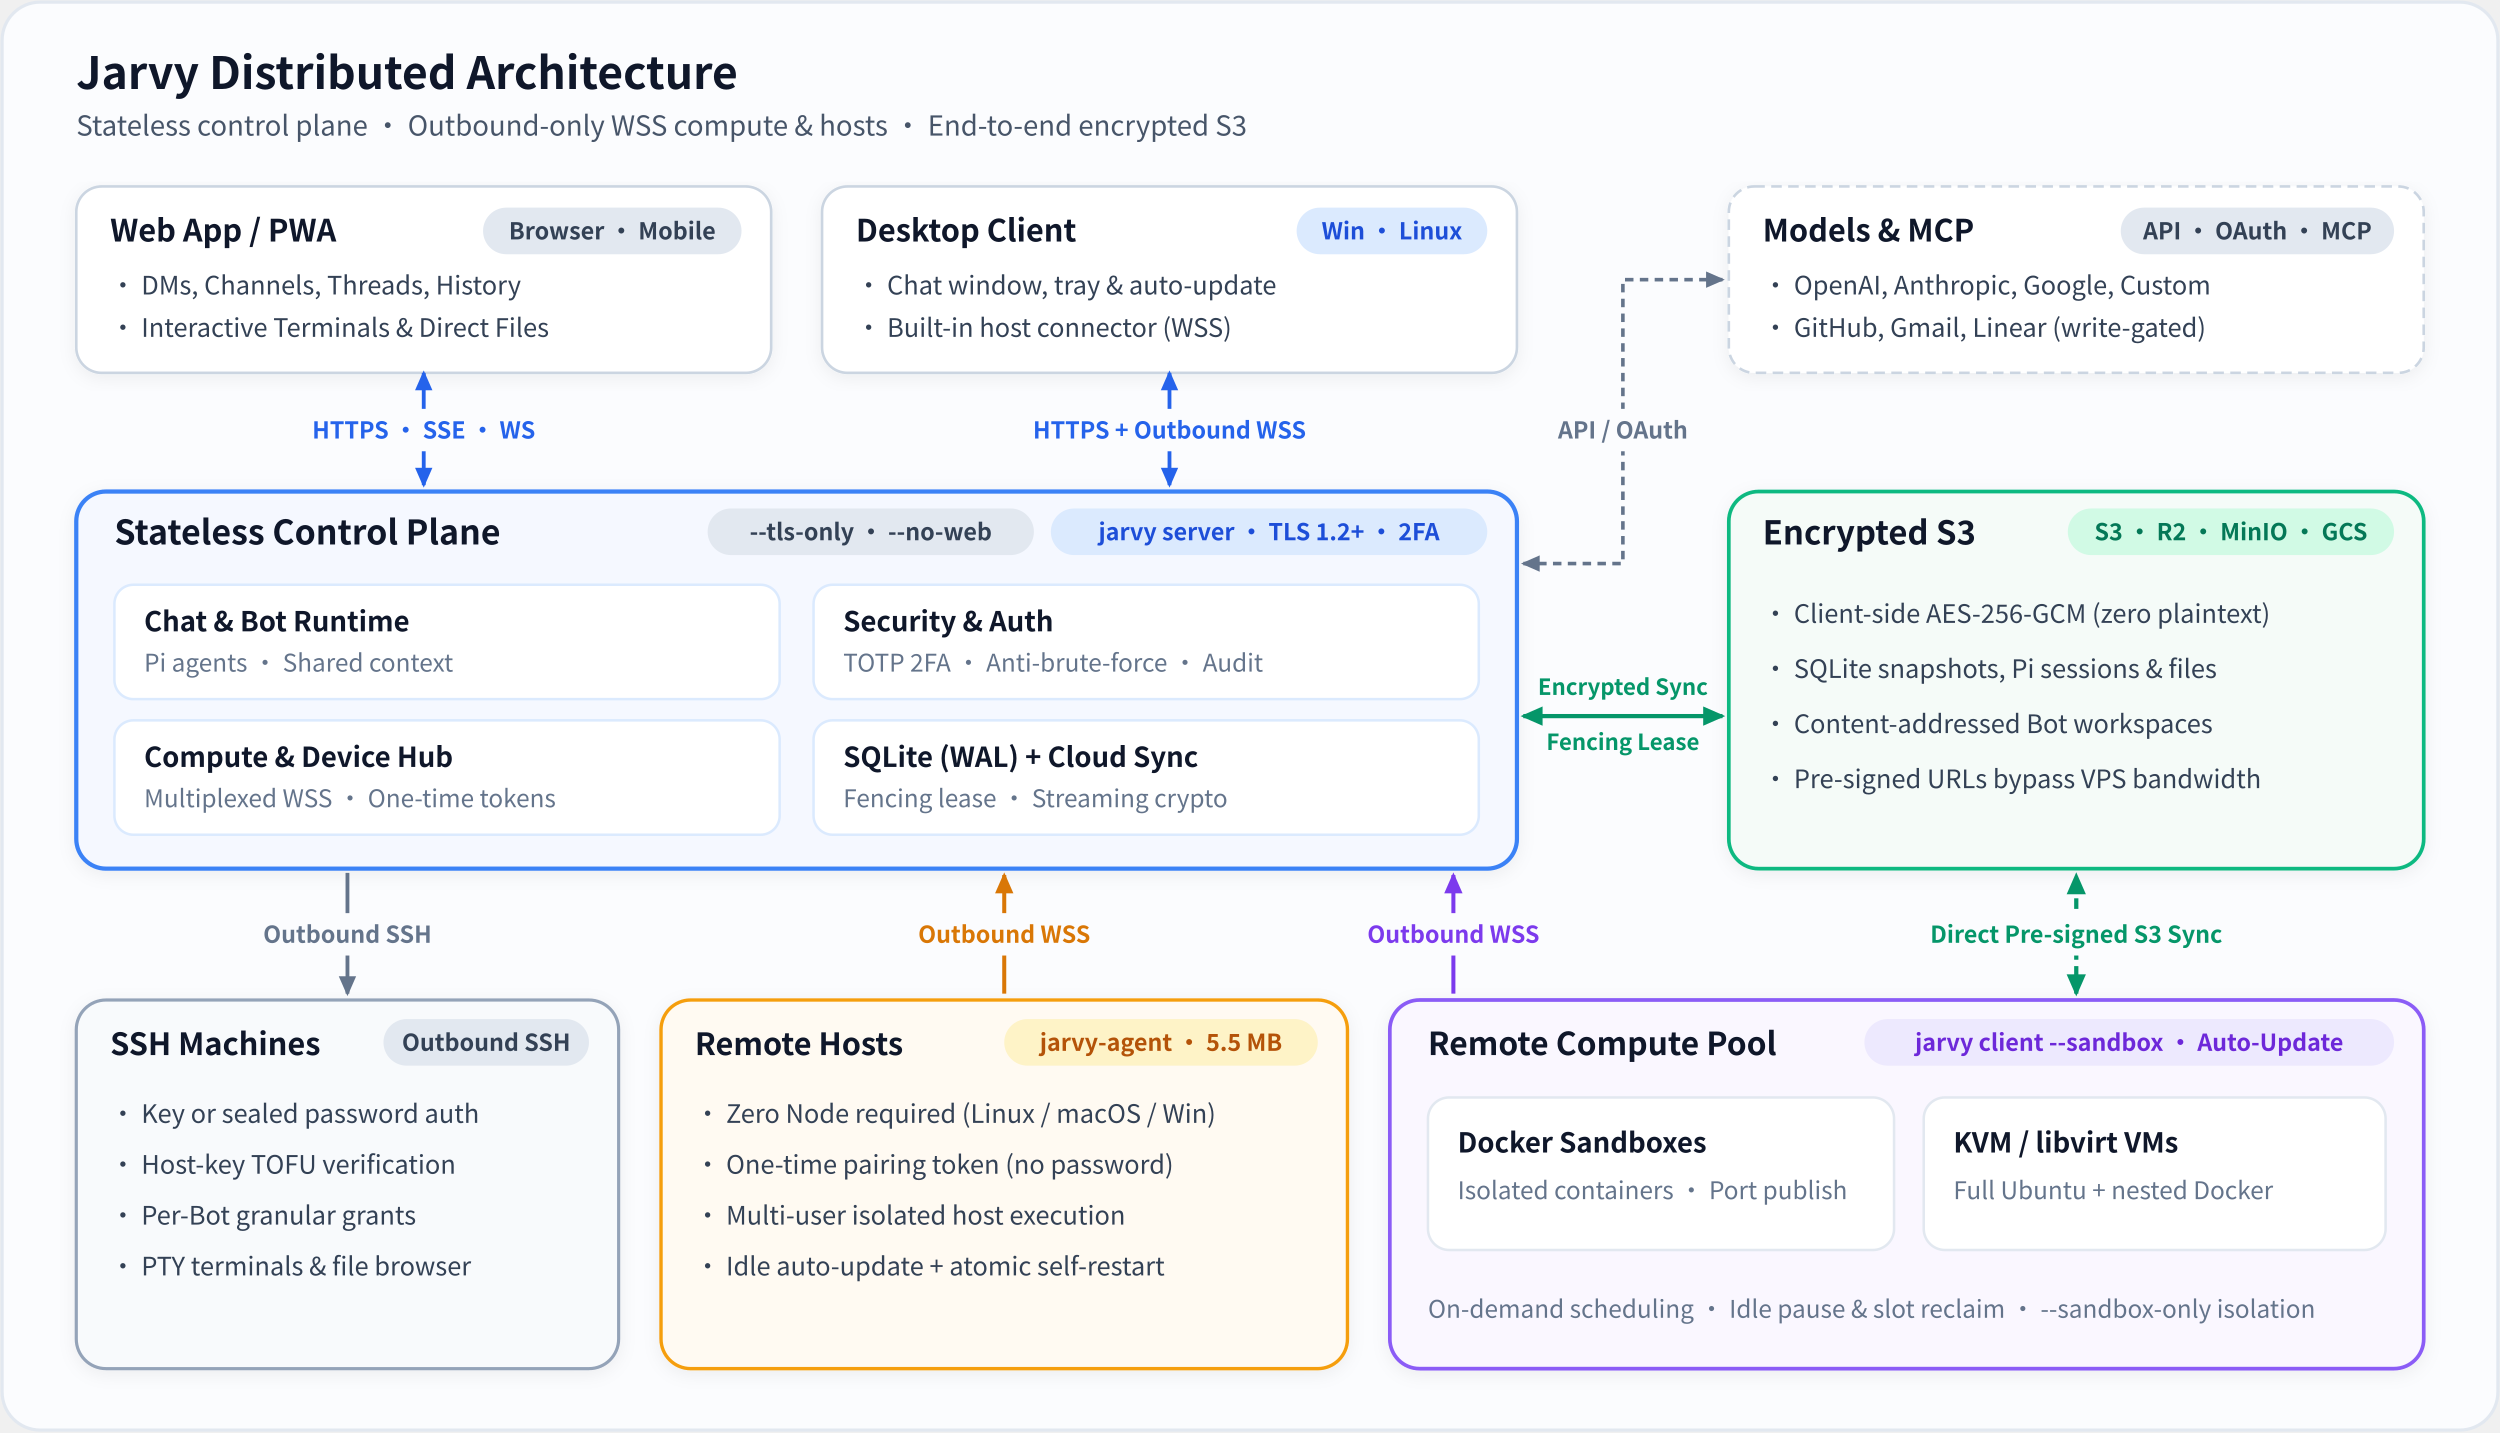
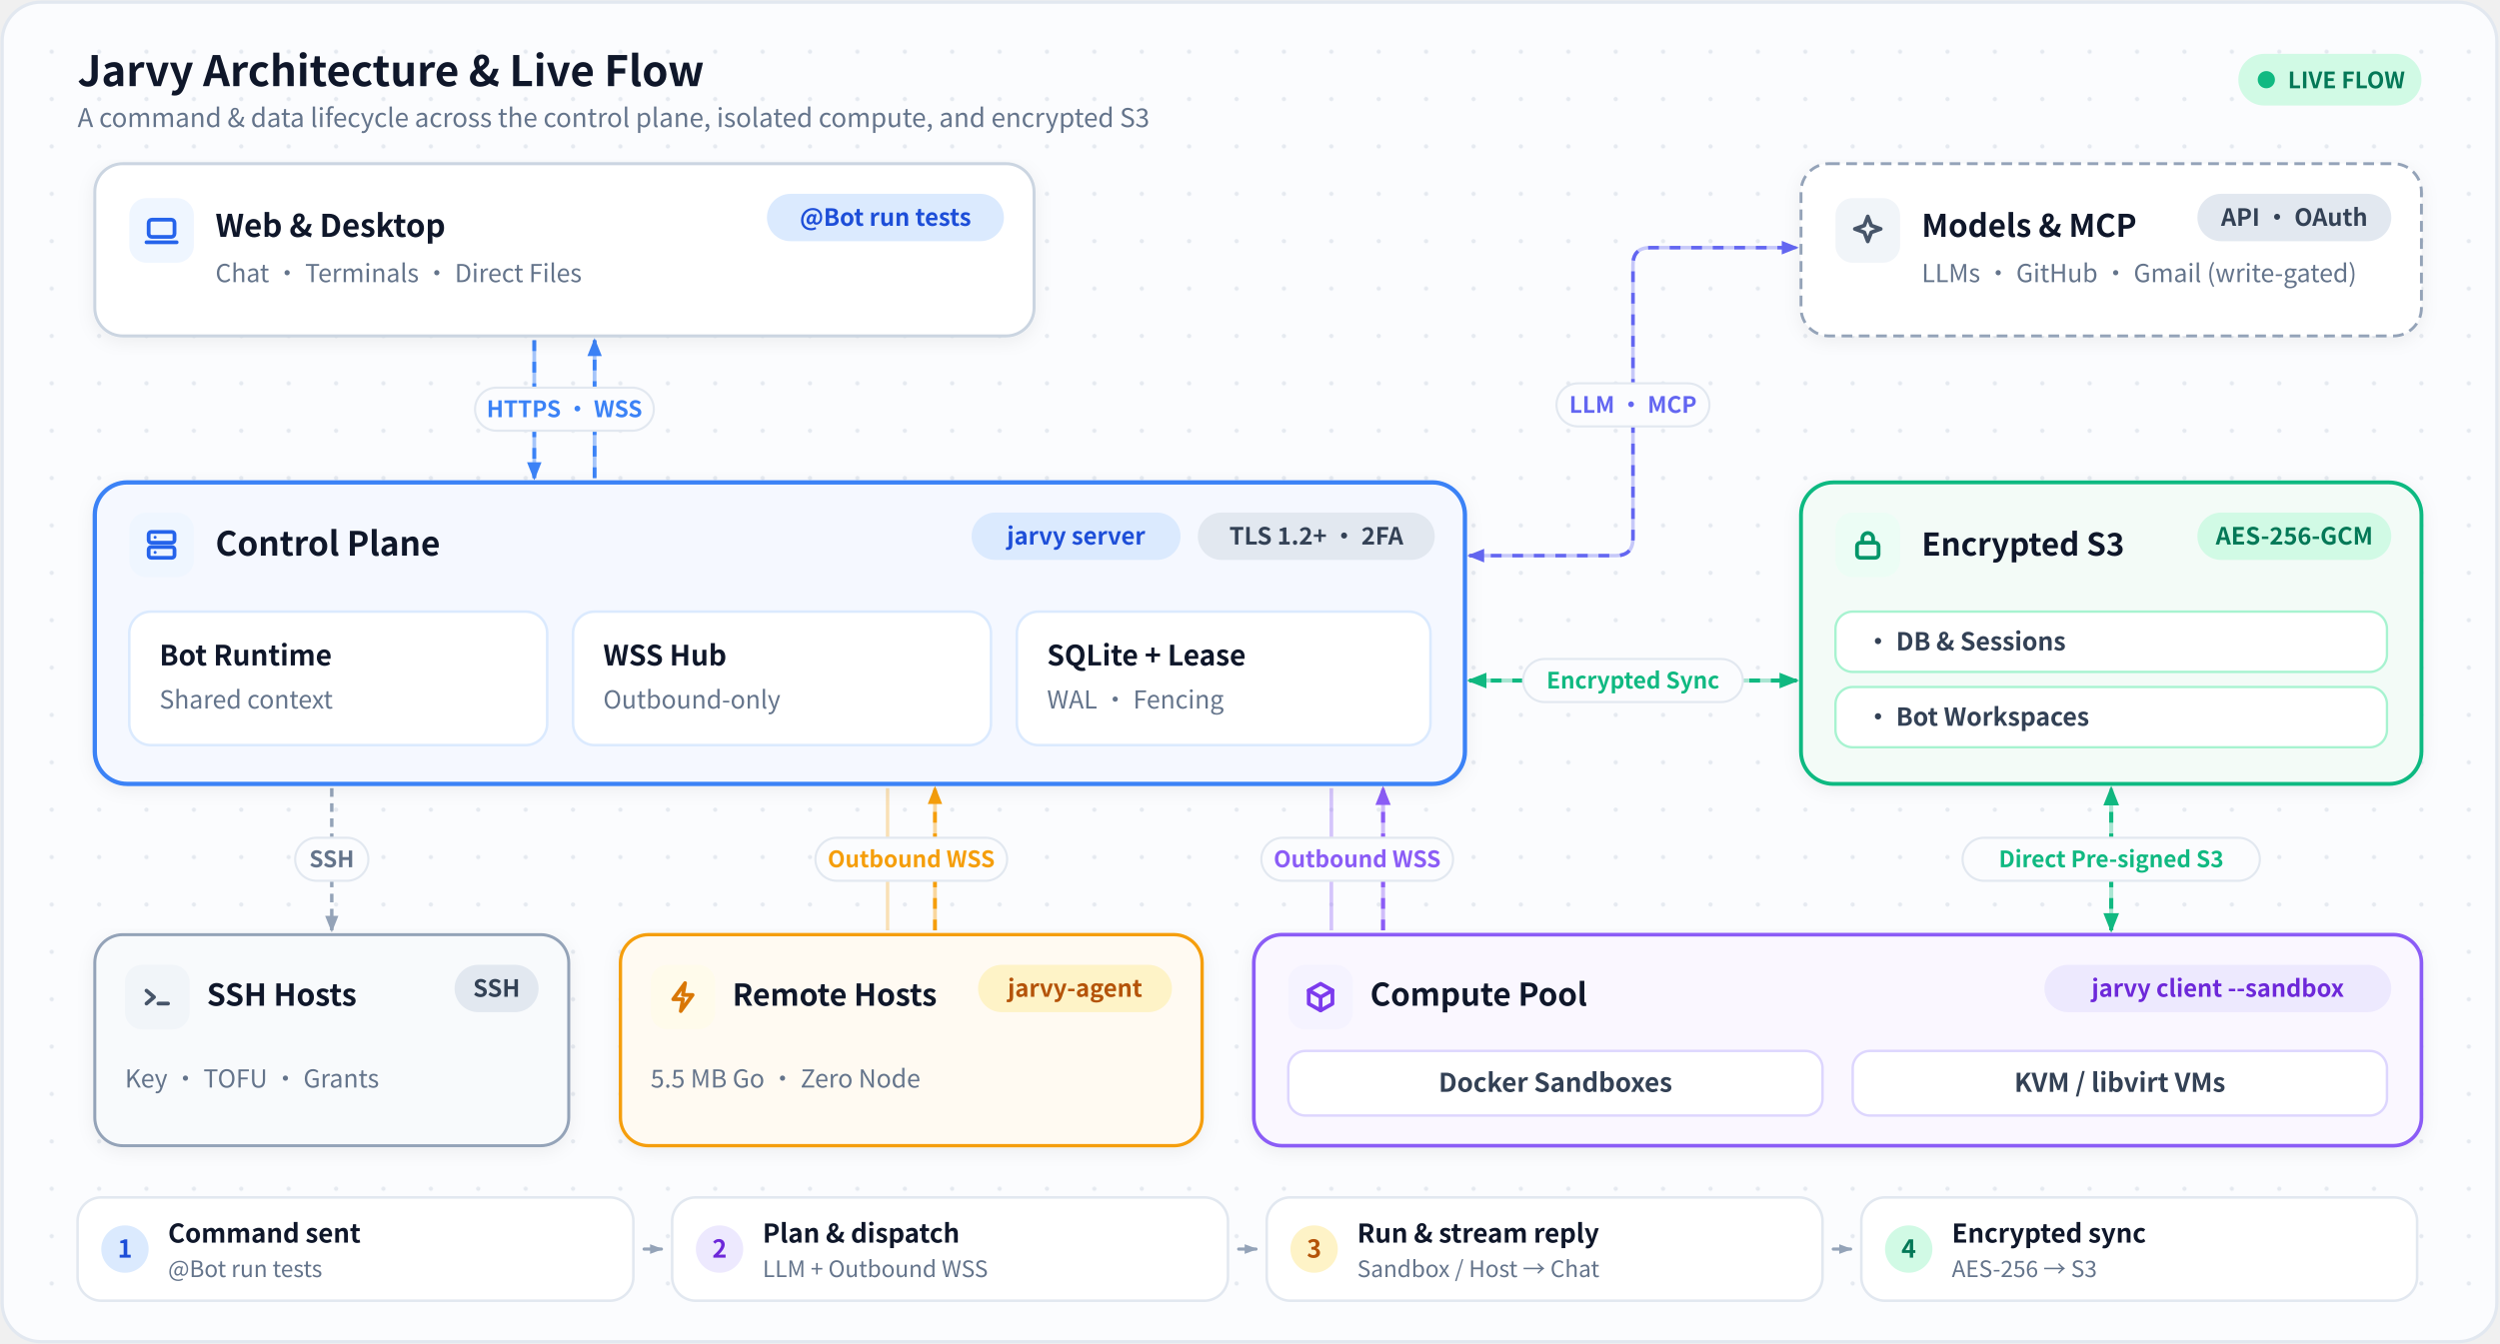
- <svg xmlns="http://www.w3.org/2000/svg" width="1180" height="676" viewBox="0 0 1180 676" role="img" aria-label="Jarvy Distributed Architecture">
+ <svg xmlns="http://www.w3.org/2000/svg" width="1160" height="624" viewBox="0 0 1160 624" role="img" aria-label="Jarvy Architecture &amp; Live Flow">
  <defs>
-     <filter id="shadow" x="-5%" y="-5%" width="110%" height="115%">
+     <pattern id="dot-grid" width="22" height="22" patternUnits="userSpaceOnUse">
+       <circle cx="2" cy="2" r="1" fill="#cbd5e1" opacity="0.45" />
+     </pattern>
+     <filter id="shadow" x="-5%" y="-5%" width="110%" height="116%">
      <feDropShadow dx="0" dy="2" stdDeviation="4" flood-color="#000000" flood-opacity="0.06" />
    </filter>
-     <marker id="arr-slate" viewBox="0 0 10 10" refX="8" refY="5" markerWidth="6.5" markerHeight="6.5" orient="auto-start-reverse">
-       <path d="M 1 1.5 L 9 5 L 1 8.5 z" fill="#64748b" />
-     </marker>
-     <marker id="arr-blue" viewBox="0 0 10 10" refX="8" refY="5" markerWidth="6.5" markerHeight="6.5" orient="auto-start-reverse">
-       <path d="M 1 1.5 L 9 5 L 1 8.5 z" fill="#2563eb" />
-     </marker>
-     <marker id="arr-green" viewBox="0 0 10 10" refX="8" refY="5" markerWidth="6.5" markerHeight="6.5" orient="auto-start-reverse">
-       <path d="M 1 1.5 L 9 5 L 1 8.5 z" fill="#059669" />
-     </marker>
-     <marker id="arr-purple" viewBox="0 0 10 10" refX="8" refY="5" markerWidth="6.5" markerHeight="6.5" orient="auto-start-reverse">
-       <path d="M 1 1.5 L 9 5 L 1 8.5 z" fill="#7c3aed" />
-     </marker>
-     <marker id="arr-amber" viewBox="0 0 10 10" refX="8" refY="5" markerWidth="6.5" markerHeight="6.5" orient="auto-start-reverse">
-       <path d="M 1 1.5 L 9 5 L 1 8.5 z" fill="#d97706" />
+     <filter id="glow" x="-60%" y="-60%" width="220%" height="220%">
+       <feGaussianBlur stdDeviation="2.5" />
+     </filter>
+     <marker id="arr-slate" viewBox="0 0 10 10" refX="8" refY="5" markerWidth="6" markerHeight="6" orient="auto-start-reverse">
+       <path d="M 1 1.8 L 9 5 L 1 8.2 z" fill="#94a3b8" />
+     </marker>
+     <marker id="arr-slate-sm" viewBox="0 0 10 10" refX="8" refY="5" markerWidth="5" markerHeight="5" orient="auto">
+       <path d="M 1 2 L 9 5 L 1 8 z" fill="#94a3b8" />
+     </marker>
+     <marker id="arr-blue" viewBox="0 0 10 10" refX="8" refY="5" markerWidth="6" markerHeight="6" orient="auto-start-reverse">
+       <path d="M 1 1.8 L 9 5 L 1 8.2 z" fill="#3b82f6" />
+     </marker>
+     <marker id="arr-indigo" viewBox="0 0 10 10" refX="8" refY="5" markerWidth="6" markerHeight="6" orient="auto-start-reverse">
+       <path d="M 1 1.8 L 9 5 L 1 8.2 z" fill="#6366f1" />
+     </marker>
+     <marker id="arr-green" viewBox="0 0 10 10" refX="8" refY="5" markerWidth="6" markerHeight="6" orient="auto-start-reverse">
+       <path d="M 1 1.8 L 9 5 L 1 8.2 z" fill="#10b981" />
+     </marker>
+     <marker id="arr-purple" viewBox="0 0 10 10" refX="8" refY="5" markerWidth="6" markerHeight="6" orient="auto-start-reverse">
+       <path d="M 1 1.8 L 9 5 L 1 8.2 z" fill="#8b5cf6" />
+     </marker>
+     <marker id="arr-amber" viewBox="0 0 10 10" refX="8" refY="5" markerWidth="6" markerHeight="6" orient="auto-start-reverse">
+       <path d="M 1 1.8 L 9 5 L 1 8.2 z" fill="#f59e0b" />
    </marker>
  </defs>
  <style>
    text { font-family: -apple-system, BlinkMacSystemFont, "Segoe UI", "PingFang SC", "Microsoft YaHei", "Noto Sans CJK SC", sans-serif; }
-     .mono { font-family: ui-monospace, SFMono-Regular, Menlo, Consolas, monospace; }
+     .flow-fwd { stroke-dasharray: 5 5; animation: dash-fwd 1.4s linear infinite; }
+     @keyframes dash-fwd { from { stroke-dashoffset: 20; } to { stroke-dashoffset: 0; } }
+     @media (prefers-reduced-motion: reduce) {
+       .flow-fwd { animation: none; }
+     }
  </style>
-   <rect x="1" y="1" width="1178" height="674" rx="18" fill="#fbfcfe" stroke="#e2e8f0" stroke-width="1.5" />
-   <text x="36" y="42" font-size="21" font-weight="700" fill="#0f172a">Jarvy Distributed Architecture</text>
-   <text x="36" y="64" font-size="13" fill="#475569">Stateless control plane · Outbound-only WSS compute &amp; hosts · End-to-end encrypted S3</text>
-   <g filter="url(#shadow)">
-     <rect x="36" y="88" width="328" height="88" rx="12" fill="#ffffff" stroke="#cbd5e1" stroke-width="1.25" />
-   </g>
-   <text x="52" y="114" font-size="14.5" font-weight="700" fill="#0f172a">Web App / PWA</text>
-   <g>
-     <rect x="228" y="98" width="122" height="22" rx="11" fill="#e2e8f0" />
-     <text x="289" y="113" text-anchor="middle" font-size="11" font-weight="600" fill="#334155">Browser · Mobile</text>
-   </g>
-   <text x="52" y="139" font-size="12" fill="#334155">• DMs, Channels, Threads, History</text>
-   <text x="52" y="159" font-size="12" fill="#334155">• Interactive Terminals &amp; Direct Files</text>
-   <g filter="url(#shadow)">
-     <rect x="388" y="88" width="328" height="88" rx="12" fill="#ffffff" stroke="#cbd5e1" stroke-width="1.25" />
-   </g>
-   <text x="404" y="114" font-size="14.5" font-weight="700" fill="#0f172a">Desktop Client</text>
-   <g>
-     <rect x="612" y="98" width="90" height="22" rx="11" fill="#dbeafe" />
-     <text x="657" y="113" text-anchor="middle" font-size="11" font-weight="600" fill="#1d4ed8">Win · Linux</text>
-   </g>
-   <text x="404" y="139" font-size="12" fill="#334155">• Chat window, tray &amp; auto-update</text>
-   <text x="404" y="159" font-size="12" fill="#334155">• Built-in host connector (WSS)</text>
-   <g filter="url(#shadow)">
-     <rect x="816" y="88" width="328" height="88" rx="12" fill="#ffffff" stroke="#cbd5e1" stroke-width="1.25" stroke-dasharray="5 3" />
-   </g>
-   <text x="832" y="114" font-size="14.5" font-weight="700" fill="#0f172a">Models &amp; MCP</text>
-   <g>
-     <rect x="1001" y="98" width="129" height="22" rx="11" fill="#e2e8f0" />
-     <text x="1065.5" y="113" text-anchor="middle" font-size="11" font-weight="600" fill="#334155">API · OAuth · MCP</text>
-   </g>
-   <text x="832" y="139" font-size="12" fill="#334155">• OpenAI, Anthropic, Google, Custom</text>
-   <text x="832" y="159" font-size="12" fill="#334155">• GitHub, Gmail, Linear (write-gated)</text>
-   <g filter="url(#shadow)">
-     <rect x="36" y="232" width="680" height="178" rx="14" fill="#f5f8ff" stroke="#3b82f6" stroke-width="2" />
-   </g>
-   <text x="54" y="257" font-size="16" font-weight="700" fill="#0f172a">Stateless Control Plane</text>
-   <g>
-     <rect x="334" y="240" width="154" height="22" rx="11" fill="#e2e8f0" />
-     <text x="411" y="255" text-anchor="middle" font-size="11" font-weight="600" fill="#334155">--tls-only · --no-web</text>
-   </g>
-   <g>
-     <rect x="496" y="240" width="206" height="22" rx="11" fill="#dbeafe" />
-     <text x="599" y="255" text-anchor="middle" font-size="11" font-weight="600" fill="#1d4ed8">jarvy server · TLS 1.2+ · 2FA</text>
-   </g>
-   <rect x="54" y="276" width="314" height="54" rx="9" fill="#ffffff" stroke="#dbeafe" stroke-width="1.2" />
-   <text x="68" y="298" font-size="13" font-weight="700" fill="#0f172a">Chat &amp; Bot Runtime</text>
-   <text x="68" y="317" font-size="11.5" fill="#64748b">Pi agents · Shared context</text>
-   <rect x="384" y="276" width="314" height="54" rx="9" fill="#ffffff" stroke="#dbeafe" stroke-width="1.2" />
-   <text x="398" y="298" font-size="13" font-weight="700" fill="#0f172a">Security &amp; Auth</text>
-   <text x="398" y="317" font-size="11.5" fill="#64748b">TOTP 2FA · Anti-brute-force · Audit</text>
-   <rect x="54" y="340" width="314" height="54" rx="9" fill="#ffffff" stroke="#dbeafe" stroke-width="1.2" />
-   <text x="68" y="362" font-size="13" font-weight="700" fill="#0f172a">Compute &amp; Device Hub</text>
-   <text x="68" y="381" font-size="11.5" fill="#64748b">Multiplexed WSS · One-time tokens</text>
-   <rect x="384" y="340" width="314" height="54" rx="9" fill="#ffffff" stroke="#dbeafe" stroke-width="1.2" />
-   <text x="398" y="362" font-size="13" font-weight="700" fill="#0f172a">SQLite (WAL) + Cloud Sync</text>
-   <text x="398" y="381" font-size="11.5" fill="#64748b">Fencing lease · Streaming crypto</text>
-   <g filter="url(#shadow)">
-     <rect x="816" y="232" width="328" height="178" rx="14" fill="#f5fbf8" stroke="#10b981" stroke-width="1.75" />
-   </g>
-   <text x="832" y="257" font-size="15.5" font-weight="700" fill="#0f172a">Encrypted S3</text>
-   <g>
-     <rect x="976" y="240" width="154" height="22" rx="11" fill="#d1fae5" />
-     <text x="1053" y="255" text-anchor="middle" font-size="11" font-weight="600" fill="#047857">S3 · R2 · MinIO · GCS</text>
-   </g>
-   <text x="832" y="294" font-size="12" fill="#334155">• Client-side AES-256-GCM (zero plaintext)</text>
-   <text x="832" y="320" font-size="12" fill="#334155">• SQLite snapshots, Pi sessions &amp; files</text>
-   <text x="832" y="346" font-size="12" fill="#334155">• Content-addressed Bot workspaces</text>
-   <text x="832" y="372" font-size="12" fill="#334155">• Pre-signed URLs bypass VPS bandwidth</text>
-   <g filter="url(#shadow)">
-     <rect x="36" y="472" width="256" height="174" rx="14" fill="#f8fafc" stroke="#94a3b8" stroke-width="1.5" />
-   </g>
-   <text x="52" y="498" font-size="14.5" font-weight="700" fill="#0f172a">SSH Machines</text>
-   <g>
-     <rect x="181" y="481" width="97" height="22" rx="11" fill="#e2e8f0" />
-     <text x="229.5" y="496" text-anchor="middle" font-size="11" font-weight="600" fill="#334155">Outbound SSH</text>
-   </g>
-   <text x="52" y="530" font-size="12" fill="#334155">• Key or sealed password auth</text>
-   <text x="52" y="554" font-size="12" fill="#334155">• Host-key TOFU verification</text>
-   <text x="52" y="578" font-size="12" fill="#334155">• Per-Bot granular grants</text>
-   <text x="52" y="602" font-size="12" fill="#334155">• PTY terminals &amp; file browser</text>
-   <g filter="url(#shadow)">
-     <rect x="312" y="472" width="324" height="174" rx="14" fill="#fffaf2" stroke="#f59e0b" stroke-width="1.6" />
-   </g>
-   <text x="328" y="498" font-size="14.5" font-weight="700" fill="#0f172a">Remote Hosts</text>
-   <g>
-     <rect x="474" y="481" width="148" height="22" rx="11" fill="#fef3c7" />
-     <text x="548" y="496" text-anchor="middle" font-size="11" font-weight="600" fill="#b45309">jarvy-agent · 5.5 MB</text>
-   </g>
-   <text x="328" y="530" font-size="12" fill="#334155">• Zero Node required (Linux / macOS / Win)</text>
-   <text x="328" y="554" font-size="12" fill="#334155">• One-time pairing token (no password)</text>
-   <text x="328" y="578" font-size="12" fill="#334155">• Multi-user isolated host execution</text>
-   <text x="328" y="602" font-size="12" fill="#334155">• Idle auto-update + atomic self-restart</text>
-   <g filter="url(#shadow)">
-     <rect x="656" y="472" width="488" height="174" rx="14" fill="#faf7ff" stroke="#8b5cf6" stroke-width="1.75" />
-   </g>
-   <text x="674" y="498" font-size="15" font-weight="700" fill="#0f172a">Remote Compute Pool</text>
-   <g>
-     <rect x="880" y="481" width="250" height="22" rx="11" fill="#ede9fe" />
-     <text x="1005" y="496" text-anchor="middle" font-size="11" font-weight="600" fill="#6d28d9">jarvy client --sandbox · Auto-Update</text>
-   </g>
-   <rect x="674" y="518" width="220" height="72" rx="10" fill="#ffffff" stroke="#e2e8f0" stroke-width="1.2" />
-   <text x="688" y="544" font-size="13" font-weight="700" fill="#0f172a">Docker Sandboxes</text>
-   <text x="688" y="566" font-size="11.5" fill="#64748b">Isolated containers · Port publish</text>
-   <rect x="908" y="518" width="218" height="72" rx="10" fill="#ffffff" stroke="#e2e8f0" stroke-width="1.2" />
-   <text x="922" y="544" font-size="13" font-weight="700" fill="#0f172a">KVM / libvirt VMs</text>
-   <text x="922" y="566" font-size="11.5" fill="#64748b">Full Ubuntu + nested Docker</text>
-   <text x="674" y="622" font-size="11.5" fill="#64748b">On-demand scheduling · Idle pause &amp; slot reclaim · --sandbox-only isolation</text>
-   <line x1="200" y1="176" x2="200" y2="229" stroke="#2563eb" stroke-width="1.8" marker-start="url(#arr-blue)" marker-end="url(#arr-blue)" />
-   <rect x="134" y="193" width="132" height="20" rx="6" fill="#fbfcfe" />
-   <text x="200" y="207" text-anchor="middle" font-size="11" font-weight="600" fill="#2563eb">HTTPS · SSE · WS</text>
-   <line x1="552" y1="176" x2="552" y2="229" stroke="#2563eb" stroke-width="1.8" marker-start="url(#arr-blue)" marker-end="url(#arr-blue)" />
-   <rect x="474" y="193" width="156" height="20" rx="6" fill="#fbfcfe" />
-   <text x="552" y="207" text-anchor="middle" font-size="11" font-weight="600" fill="#2563eb">HTTPS + Outbound WSS</text>
-   <path d="M 719 266 L 766 266 L 766 132 L 813 132" fill="none" stroke="#64748b" stroke-width="1.7" stroke-dasharray="4 3" marker-start="url(#arr-slate)" marker-end="url(#arr-slate)" />
-   <rect x="724" y="193" width="84" height="20" rx="6" fill="#fbfcfe" />
-   <text x="766" y="207" text-anchor="middle" font-size="11" font-weight="600" fill="#64748b">API / OAuth</text>
-   <line x1="719" y1="338" x2="813" y2="338" stroke="#059669" stroke-width="2" marker-start="url(#arr-green)" marker-end="url(#arr-green)" />
-   <text x="766" y="328" text-anchor="middle" font-size="10.5" font-weight="600" fill="#059669">Encrypted Sync</text>
-   <text x="766" y="354" text-anchor="middle" font-size="10.5" font-weight="600" fill="#059669">Fencing Lease</text>
-   <line x1="164" y1="412" x2="164" y2="469" stroke="#64748b" stroke-width="1.8" marker-end="url(#arr-slate)" />
-   <rect x="108" y="431" width="112" height="20" rx="6" fill="#fbfcfe" />
-   <text x="164" y="445" text-anchor="middle" font-size="11" font-weight="600" fill="#64748b">Outbound SSH</text>
-   <line x1="474" y1="469" x2="474" y2="413" stroke="#d97706" stroke-width="1.9" marker-end="url(#arr-amber)" />
-   <rect x="412" y="431" width="124" height="20" rx="6" fill="#fbfcfe" />
-   <text x="474" y="445" text-anchor="middle" font-size="11" font-weight="600" fill="#d97706">Outbound WSS</text>
-   <line x1="686" y1="469" x2="686" y2="413" stroke="#7c3aed" stroke-width="1.9" marker-end="url(#arr-purple)" />
-   <rect x="626" y="431" width="120" height="20" rx="6" fill="#fbfcfe" />
-   <text x="686" y="445" text-anchor="middle" font-size="11" font-weight="600" fill="#7c3aed">Outbound WSS</text>
-   <line x1="980" y1="469" x2="980" y2="413" stroke="#059669" stroke-width="2" stroke-dasharray="5 3" marker-start="url(#arr-green)" marker-end="url(#arr-green)" />
-   <rect x="876" y="431" width="208" height="20" rx="6" fill="#fbfcfe" />
-   <text x="980" y="445" text-anchor="middle" font-size="11" font-weight="600" fill="#059669">Direct Pre-signed S3 Sync</text>
+   <rect x="1" y="1" width="1158" height="622" rx="18" fill="#fbfcfe" stroke="#e2e8f0" stroke-width="1.5" />
+   <rect x="12" y="12" width="1136" height="600" rx="12" fill="url(#dot-grid)" />
+   <text x="36" y="40" font-size="19.5" font-weight="700" fill="#0f172a">Jarvy Architecture &amp; Live Flow</text>
+   <text x="36" y="59" font-size="12" fill="#64748b">A command &amp; data lifecycle across the control plane, isolated compute, and encrypted S3</text>
+   <g>
+     <rect x="1039" y="25" width="85" height="24" rx="12" fill="#d1fae5" />
+     <circle cx="1052" cy="37" r="4" fill="#10b981">
+       <animate attributeName="opacity" values="1;0.35;1" dur="2s" repeatCount="indefinite" />
+     </circle>
+     <text x="1062" y="41" font-size="10.5" font-weight="700" fill="#047857">LIVE FLOW</text>
+   </g>
+   <path d="M 248 158 L 248 222" fill="none" stroke="#3b82f6" stroke-width="1.75" opacity="0.45" />
+   <path d="M 248 158 L 248 222" class="flow-fwd" fill="none" stroke="#3b82f6" stroke-width="1.75" marker-end="url(#arr-blue)" />
+   <path d="M 276 222 L 276 158" fill="none" stroke="#3b82f6" stroke-width="1.75" opacity="0.45" />
+   <path d="M 276 222 L 276 158" class="flow-fwd" fill="none" stroke="#3b82f6" stroke-width="1.75" marker-end="url(#arr-blue)" />
+   <g>
+     <rect x="220.5" y="180" width="83" height="20" rx="10" fill="#fbfcfe" stroke="#e2e8f0" stroke-width="1" />
+     <text x="262" y="193.7" text-anchor="middle" font-size="10.5" font-weight="600" fill="#3b82f6">HTTPS · WSS</text>
+   </g>
+   <path d="M 682 258 L 750 258 Q 758 258 758 250 L 758 123 Q 758 115 766 115 L 834 115" fill="none" stroke="#6366f1" stroke-width="1.65" opacity="0.35" />
+   <path d="M 682 258 L 750 258 Q 758 258 758 250 L 758 123 Q 758 115 766 115 L 834 115" class="flow-fwd" fill="none" stroke="#6366f1" stroke-width="1.65" marker-start="url(#arr-indigo)" marker-end="url(#arr-indigo)" />
+   <g>
+     <rect x="722.5" y="178" width="71" height="20" rx="10" fill="#fbfcfe" stroke="#e2e8f0" stroke-width="1" />
+     <text x="758" y="191.7" text-anchor="middle" font-size="10.5" font-weight="600" fill="#6366f1">LLM · MCP</text>
+   </g>
+   <path d="M 682 316 L 834 316" fill="none" stroke="#10b981" stroke-width="1.9" opacity="0.35" />
+   <path d="M 682 316 L 834 316" class="flow-fwd" fill="none" stroke="#10b981" stroke-width="1.9" marker-start="url(#arr-green)" marker-end="url(#arr-green)" />
+   <g>
+     <rect x="707" y="306" width="102" height="20" rx="10" fill="#fbfcfe" stroke="#e2e8f0" stroke-width="1" />
+     <text x="758" y="319.7" text-anchor="middle" font-size="10.5" font-weight="600" fill="#10b981">Encrypted Sync</text>
+   </g>
+   <path d="M 154 366 L 154 432" fill="none" stroke="#94a3b8" stroke-width="1.6" stroke-dasharray="4 3" marker-end="url(#arr-slate)" />
+   <g>
+     <rect x="137" y="389" width="34" height="20" rx="10" fill="#fbfcfe" stroke="#e2e8f0" stroke-width="1" />
+     <text x="154" y="402.7" text-anchor="middle" font-size="10.5" font-weight="600" fill="#64748b">SSH</text>
+   </g>
+   <path d="M 412 366 L 412 432" fill="none" stroke="#f59e0b" stroke-width="1.6" opacity="0.3" />
+   <path d="M 434 432 L 434 366" fill="none" stroke="#f59e0b" stroke-width="1.75" opacity="0.4" />
+   <path d="M 434 432 L 434 366" class="flow-fwd" fill="none" stroke="#f59e0b" stroke-width="1.75" marker-end="url(#arr-amber)" />
+   <g>
+     <rect x="378.5" y="389" width="89" height="20" rx="10" fill="#fbfcfe" stroke="#e2e8f0" stroke-width="1" />
+     <text x="423" y="402.7" text-anchor="middle" font-size="10.5" font-weight="600" fill="#f59e0b">Outbound WSS</text>
+   </g>
+   <path d="M 618 366 L 618 432" fill="none" stroke="#8b5cf6" stroke-width="1.7" opacity="0.35" />
+   <path d="M 642 432 L 642 366" fill="none" stroke="#8b5cf6" stroke-width="1.85" opacity="0.4" />
+   <path d="M 642 432 L 642 366" class="flow-fwd" fill="none" stroke="#8b5cf6" stroke-width="1.85" marker-end="url(#arr-purple)" />
+   <g>
+     <rect x="585.5" y="389" width="89" height="20" rx="10" fill="#fbfcfe" stroke="#e2e8f0" stroke-width="1" />
+     <text x="630" y="402.7" text-anchor="middle" font-size="10.5" font-weight="600" fill="#8b5cf6">Outbound WSS</text>
+   </g>
+   <path d="M 980 432 L 980 366" fill="none" stroke="#10b981" stroke-width="1.9" opacity="0.35" />
+   <path d="M 980 432 L 980 366" class="flow-fwd" fill="none" stroke="#10b981" stroke-width="1.9" marker-start="url(#arr-green)" marker-end="url(#arr-green)" />
+   <g>
+     <rect x="911" y="389" width="138" height="20" rx="10" fill="#fbfcfe" stroke="#e2e8f0" stroke-width="1" />
+     <text x="980" y="402.7" text-anchor="middle" font-size="10.5" font-weight="600" fill="#10b981">Direct Pre-signed S3</text>
+   </g>
+   <g filter="url(#shadow)">
+     <rect x="44" y="76" width="436" height="80" rx="13" fill="#ffffff" stroke="#cbd5e1" stroke-width="1.4" />
+   </g>
+   <rect x="44" y="76" width="436" height="80" rx="13" fill="none" stroke="#3b82f6" stroke-width="2.4" opacity="0">
+     <animate attributeName="opacity" values="0;0;0.92;0;0" keyTimes="0;0;0.065;0.13;1" dur="10s" repeatCount="indefinite" />
+   </rect>
+   <rect x="44" y="76" width="436" height="80" rx="13" fill="none" stroke="#10b981" stroke-width="2.4" opacity="0">
+     <animate attributeName="opacity" values="0;0;0.92;0;0" keyTimes="0;0.71;0.785;0.86;1" dur="10s" repeatCount="indefinite" />
+   </rect>
+   <g>
+     <rect x="60" y="92" width="30" height="30" rx="8" fill="#eff6ff" />
+     <g transform="translate(67, 99)" fill="none" stroke="#2563eb" color="#2563eb" stroke-width="1.75" stroke-linecap="round" stroke-linejoin="round">
+       <rect x="2" y="3" width="12" height="8" rx="1.5" />
+       <path d="M1 13.5h14" />
+     </g>
+   </g>
+   <text x="100" y="110" font-size="14.5" font-weight="700" fill="#0f172a">Web &amp; Desktop</text>
+   <text x="100" y="131" font-size="11.5" fill="#64748b">Chat · Terminals · Direct Files</text>
+   <g opacity="1">
+     <g>
+       <rect x="356" y="90" width="110" height="22" rx="11" fill="#dbeafe" />
+       <text x="411" y="104.85" text-anchor="middle" font-size="11" font-weight="600" fill="#1d4ed8">@Bot run tests</text>
+     </g>
+     <animate attributeName="opacity" values="1;1;0.25;0.25;1" keyTimes="0;0.18;0.24;0.88;0.94" dur="10s" repeatCount="indefinite" />
+   </g>
+   <g opacity="0">
+     <g>
+       <rect x="369" y="120" width="97" height="22" rx="11" fill="#d1fae5" />
+       <text x="417.5" y="134.85" text-anchor="middle" font-size="11" font-weight="600" fill="#047857">✓ All passed</text>
+     </g>
+     <animate attributeName="opacity" values="0;0;1;1;0;0" keyTimes="0;0.69;0.74;0.92;0.96;1" dur="10s" repeatCount="indefinite" />
+   </g>
+   <g filter="url(#shadow)">
+     <rect x="836" y="76" width="288" height="80" rx="13" fill="#ffffff" stroke="#94a3b8" stroke-width="1.35" stroke-dasharray="5 3" />
+   </g>
+   <rect x="836" y="76" width="288" height="80" rx="13" fill="none" stroke="#6366f1" stroke-width="2.4" opacity="0">
+     <animate attributeName="opacity" values="0;0;0.92;0;0" keyTimes="0;0.23;0.3;0.37;1" dur="10s" repeatCount="indefinite" />
+   </rect>
+   <g>
+     <rect x="852" y="92" width="30" height="30" rx="8" fill="#f1f5f9" />
+     <g transform="translate(859, 99)" fill="none" stroke="#475569" color="#475569" stroke-width="1.75" stroke-linecap="round" stroke-linejoin="round">
+       <path d="M8 1.5l1.6 4.2 4.4 1.6-4.4 1.6L8 13.1 6.4 8.9 2 7.3l4.4-1.6z" />
+     </g>
+   </g>
+   <text x="892" y="110" font-size="14.5" font-weight="700" fill="#0f172a">Models &amp; MCP</text>
+   <g>
+     <rect x="1020" y="90" width="90" height="22" rx="11" fill="#e2e8f0" />
+     <text x="1065" y="104.85" text-anchor="middle" font-size="11" font-weight="600" fill="#334155">API · OAuth</text>
+   </g>
+   <text x="892" y="131" font-size="11.5" fill="#64748b">LLMs · GitHub · Gmail (write-gated)</text>
+   <g filter="url(#shadow)">
+     <rect x="44" y="224" width="636" height="140" rx="15" fill="#f5f8ff" stroke="#3b82f6" stroke-width="2" />
+   </g>
+   <rect x="44" y="224" width="636" height="140" rx="15" fill="none" stroke="#3b82f6" stroke-width="2.4" opacity="0">
+     <animate attributeName="opacity" values="0;0;0.92;0;0" keyTimes="0;0.12;0.185;0.25;1" dur="10s" repeatCount="indefinite" />
+   </rect>
+   <rect x="44" y="224" width="636" height="140" rx="15" fill="none" stroke="#8b5cf6" stroke-width="2.4" opacity="0">
+     <animate attributeName="opacity" values="0;0;0.92;0;0" keyTimes="0;0.36;0.415;0.47;1" dur="10s" repeatCount="indefinite" />
+   </rect>
+   <g>
+     <rect x="60" y="238" width="30" height="30" rx="8" fill="#eff6ff" />
+     <g transform="translate(67, 245)" fill="none" stroke="#2563eb" color="#2563eb" stroke-width="1.75" stroke-linecap="round" stroke-linejoin="round">
+       <rect x="2" y="2" width="12" height="5" rx="1.2" />
+       <rect x="2" y="9" width="12" height="5" rx="1.2" />
+       <circle cx="5" cy="4.5" r="0.7" fill="currentColor" stroke="none" />
+       <circle cx="5" cy="11.5" r="0.7" fill="currentColor" stroke="none" />
+     </g>
+   </g>
+   <text x="100" y="258" font-size="15.5" font-weight="700" fill="#0f172a">Control Plane</text>
+   <g>
+     <rect x="451" y="238" width="97" height="22" rx="11" fill="#dbeafe" />
+     <text x="499.5" y="252.85" text-anchor="middle" font-size="11" font-weight="600" fill="#1d4ed8">jarvy server</text>
+   </g>
+   <g>
+     <rect x="556" y="238" width="110" height="22" rx="11" fill="#e2e8f0" />
+     <text x="611" y="252.85" text-anchor="middle" font-size="11" font-weight="600" fill="#334155">TLS 1.2+ · 2FA</text>
+   </g>
+   <rect x="60" y="284" width="194" height="62" rx="10" fill="#ffffff" stroke="#dbeafe" stroke-width="1.2" />
+   <text x="74" y="309" font-size="13" font-weight="700" fill="#0f172a">Bot Runtime</text>
+   <text x="74" y="329" font-size="11.5" fill="#64748b">Shared context</text>
+   <rect x="266" y="284" width="194" height="62" rx="10" fill="#ffffff" stroke="#dbeafe" stroke-width="1.2" />
+   <text x="280" y="309" font-size="13" font-weight="700" fill="#0f172a">WSS Hub</text>
+   <text x="280" y="329" font-size="11.5" fill="#64748b">Outbound-only</text>
+   <rect x="472" y="284" width="192" height="62" rx="10" fill="#ffffff" stroke="#dbeafe" stroke-width="1.2" />
+   <text x="486" y="309" font-size="13" font-weight="700" fill="#0f172a">SQLite + Lease</text>
+   <text x="486" y="329" font-size="11.5" fill="#64748b">WAL · Fencing</text>
+   <g filter="url(#shadow)">
+     <rect x="836" y="224" width="288" height="140" rx="15" fill="#f3fbf7" stroke="#10b981" stroke-width="1.8" />
+   </g>
+   <rect x="836" y="224" width="288" height="140" rx="15" fill="none" stroke="#10b981" stroke-width="2.4" opacity="0">
+     <animate attributeName="opacity" values="0;0;0.92;0;0" keyTimes="0;0.78;0.87;0.96;1" dur="10s" repeatCount="indefinite" />
+   </rect>
+   <g>
+     <rect x="852" y="238" width="30" height="30" rx="8" fill="#ecfdf5" />
+     <g transform="translate(859, 245)" fill="none" stroke="#059669" color="#059669" stroke-width="1.75" stroke-linecap="round" stroke-linejoin="round">
+       <rect x="3" y="7" width="10" height="7" rx="1.5" />
+       <path d="M5.5 7V5a2.5 2.5 0 0 1 5 0v2" />
+     </g>
+   </g>
+   <text x="892" y="258" font-size="14.5" font-weight="700" fill="#0f172a">Encrypted S3</text>
+   <g>
+     <rect x="1020" y="238" width="90" height="22" rx="11" fill="#d1fae5" />
+     <text x="1065" y="252.85" text-anchor="middle" font-size="11" font-weight="600" fill="#047857">AES-256-GCM</text>
+   </g>
+   <rect x="852" y="284" width="256" height="28" rx="8" fill="#ffffff" stroke="#a7f3d0" stroke-width="1.1" />
+   <text x="866" y="302" font-size="11.5" font-weight="600" fill="#334155">• DB &amp; Sessions</text>
+   <rect x="852" y="319" width="256" height="28" rx="8" fill="#ffffff" stroke="#a7f3d0" stroke-width="1.1" />
+   <text x="866" y="337" font-size="11.5" font-weight="600" fill="#334155">• Bot Workspaces</text>
+   <g filter="url(#shadow)">
+     <rect x="44" y="434" width="220" height="98" rx="13" fill="#f8fafc" stroke="#94a3b8" stroke-width="1.4" />
+   </g>
+   <g>
+     <rect x="58" y="448" width="30" height="30" rx="8" fill="#f1f5f9" />
+     <g transform="translate(65, 455)" fill="none" stroke="#475569" color="#475569" stroke-width="1.75" stroke-linecap="round" stroke-linejoin="round">
+       <path d="M3 5l3.5 3L3 11" />
+       <path d="M8.5 11H13" />
+     </g>
+   </g>
+   <text x="96" y="467" font-size="14" font-weight="700" fill="#0f172a">SSH Hosts</text>
+   <g>
+     <rect x="211" y="448" width="39" height="22" rx="11" fill="#e2e8f0" />
+     <text x="230.5" y="462.85" text-anchor="middle" font-size="11" font-weight="600" fill="#334155">SSH</text>
+   </g>
+   <text x="58" y="505" font-size="11.5" fill="#64748b">Key · TOFU · Grants</text>
+   <g filter="url(#shadow)">
+     <rect x="288" y="434" width="270" height="98" rx="13" fill="#fffaf2" stroke="#f59e0b" stroke-width="1.55" />
+   </g>
+   <rect x="288" y="434" width="270" height="98" rx="13" fill="none" stroke="#f59e0b" stroke-width="2.4" opacity="0">
+     <animate attributeName="opacity" values="0;0;0.92;0;0" keyTimes="0;0.49;0.55;0.61;1" dur="10s" repeatCount="indefinite" />
+   </rect>
+   <g>
+     <rect x="302" y="448" width="30" height="30" rx="8" fill="#fffbeb" />
+     <g transform="translate(309, 455)" fill="none" stroke="#d97706" color="#d97706" stroke-width="1.75" stroke-linecap="round" stroke-linejoin="round">
+       <path d="M9 1.5L3.5 9H8l-1 5.5L12.5 7H8z" />
+     </g>
+   </g>
+   <text x="340" y="467" font-size="14" font-weight="700" fill="#0f172a">Remote Hosts</text>
+   <g>
+     <rect x="454" y="448" width="90" height="22" rx="11" fill="#fef3c7" />
+     <text x="499" y="462.85" text-anchor="middle" font-size="11" font-weight="600" fill="#b45309">jarvy-agent</text>
+   </g>
+   <text x="302" y="505" font-size="11.5" fill="#64748b">5.5 MB Go · Zero Node</text>
+   <g filter="url(#shadow)">
+     <rect x="582" y="434" width="542" height="98" rx="13" fill="#faf7ff" stroke="#8b5cf6" stroke-width="1.7" />
+   </g>
+   <rect x="582" y="434" width="542" height="98" rx="13" fill="none" stroke="#8b5cf6" stroke-width="2.4" opacity="0">
+     <animate attributeName="opacity" values="0;0;0.92;0;0" keyTimes="0;0.48;0.55;0.62;1" dur="10s" repeatCount="indefinite" />
+   </rect>
+   <g>
+     <rect x="598" y="448" width="30" height="30" rx="8" fill="#f5f3ff" />
+     <g transform="translate(605, 455)" fill="none" stroke="#7c3aed" color="#7c3aed" stroke-width="1.75" stroke-linecap="round" stroke-linejoin="round">
+       <path d="M8 1.8l5.5 3.1v6.2L8 14.2 2.5 11.1V4.9z" />
+       <path d="M2.5 4.9L8 8l5.5-3.1M8 8v6.2" />
+     </g>
+   </g>
+   <text x="636" y="467" font-size="14.5" font-weight="700" fill="#0f172a">Compute Pool</text>
+   <g>
+     <rect x="949" y="448" width="161" height="22" rx="11" fill="#ede9fe" />
+     <text x="1029.5" y="462.85" text-anchor="middle" font-size="11" font-weight="600" fill="#6d28d9">jarvy client --sandbox</text>
+   </g>
+   <rect x="598" y="488" width="248" height="30" rx="8" fill="#ffffff" stroke="#ddd6fe" stroke-width="1.15" />
+   <text x="722" y="507" text-anchor="middle" font-size="12" font-weight="600" fill="#334155">Docker Sandboxes</text>
+   <rect x="860" y="488" width="248" height="30" rx="8" fill="#ffffff" stroke="#ddd6fe" stroke-width="1.15" />
+   <text x="984" y="507" text-anchor="middle" font-size="12" font-weight="600" fill="#334155">KVM / libvirt VMs</text>
+   <g opacity="0">
+     <circle r="11" fill="#2563eb" opacity="0.22" filter="url(#glow)" />
+     <circle r="5" fill="#2563eb" stroke="#ffffff" stroke-width="1.35" />
+     <animate attributeName="opacity" values="0;0;1;1;0;0" keyTimes="0;0.02;0.032;0.128;0.14;1" dur="10s" repeatCount="indefinite" />
+     <animateMotion path="M 248 158 L 248 222" keyPoints="0;0;1;1" keyTimes="0;0.02;0.14;1" calcMode="linear" dur="10s" repeatCount="indefinite" />
+   </g>
+   <g opacity="0">
+     <circle r="11" fill="#4f46e5" opacity="0.22" filter="url(#glow)" />
+     <circle r="5" fill="#4f46e5" stroke="#ffffff" stroke-width="1.35" />
+     <animate attributeName="opacity" values="0;0;1;1;0;0" keyTimes="0;0.18;0.192;0.268;0.28;1" dur="10s" repeatCount="indefinite" />
+     <animateMotion path="M 682 258 L 750 258 Q 758 258 758 250 L 758 123 Q 758 115 766 115 L 834 115" keyPoints="0;0;1;1" keyTimes="0;0.18;0.28;1" calcMode="linear" dur="10s" repeatCount="indefinite" />
+   </g>
+   <g opacity="0">
+     <circle r="11" fill="#4f46e5" opacity="0.22" filter="url(#glow)" />
+     <circle r="5" fill="#4f46e5" stroke="#ffffff" stroke-width="1.35" />
+     <animate attributeName="opacity" values="0;0;1;1;0;0" keyTimes="0;0.3;0.312;0.388;0.4;1" dur="10s" repeatCount="indefinite" />
+     <animateMotion path="M 834 115 L 766 115 Q 758 115 758 123 L 758 250 Q 758 258 750 258 L 682 258" keyPoints="0;0;1;1" keyTimes="0;0.3;0.4;1" calcMode="linear" dur="10s" repeatCount="indefinite" />
+   </g>
+   <g opacity="0">
+     <circle r="11" fill="#7c3aed" opacity="0.22" filter="url(#glow)" />
+     <circle r="5" fill="#7c3aed" stroke="#ffffff" stroke-width="1.35" />
+     <animate attributeName="opacity" values="0;0;1;1;0;0" keyTimes="0;0.41;0.422;0.488;0.5;1" dur="10s" repeatCount="indefinite" />
+     <animateMotion path="M 618 366 L 618 432" keyPoints="0;0;1;1" keyTimes="0;0.41;0.5;1" calcMode="linear" dur="10s" repeatCount="indefinite" />
+   </g>
+   <g opacity="0">
+     <circle r="10" fill="#d97706" opacity="0.22" filter="url(#glow)" />
+     <circle r="4" fill="#d97706" stroke="#ffffff" stroke-width="1.35" />
+     <animate attributeName="opacity" values="0;0;1;1;0;0" keyTimes="0;0.43;0.442;0.498;0.51;1" dur="10s" repeatCount="indefinite" />
+     <animateMotion path="M 412 366 L 412 432" keyPoints="0;0;1;1" keyTimes="0;0.43;0.51;1" calcMode="linear" dur="10s" repeatCount="indefinite" />
+   </g>
+   <g opacity="0">
+     <circle r="11" fill="#7c3aed" opacity="0.22" filter="url(#glow)" />
+     <circle r="5" fill="#7c3aed" stroke="#ffffff" stroke-width="1.35" />
+     <animate attributeName="opacity" values="0;0;1;1;0;0" keyTimes="0;0.57;0.582;0.638;0.65;1" dur="10s" repeatCount="indefinite" />
+     <animateMotion path="M 642 432 L 642 366" keyPoints="0;0;1;1" keyTimes="0;0.57;0.65;1" calcMode="linear" dur="10s" repeatCount="indefinite" />
+   </g>
+   <g opacity="0">
+     <circle r="10" fill="#d97706" opacity="0.22" filter="url(#glow)" />
+     <circle r="4" fill="#d97706" stroke="#ffffff" stroke-width="1.35" />
+     <animate attributeName="opacity" values="0;0;1;1;0;0" keyTimes="0;0.58;0.592;0.648;0.66;1" dur="10s" repeatCount="indefinite" />
+     <animateMotion path="M 434 432 L 434 366" keyPoints="0;0;1;1" keyTimes="0;0.58;0.66;1" calcMode="linear" dur="10s" repeatCount="indefinite" />
+   </g>
+   <g opacity="0">
+     <circle r="11" fill="#0284c7" opacity="0.22" filter="url(#glow)" />
+     <circle r="5" fill="#0284c7" stroke="#ffffff" stroke-width="1.35" />
+     <animate attributeName="opacity" values="0;0;1;1;0;0" keyTimes="0;0.64;0.652;0.718;0.73;1" dur="10s" repeatCount="indefinite" />
+     <animateMotion path="M 276 222 L 276 158" keyPoints="0;0;1;1" keyTimes="0;0.64;0.73;1" calcMode="linear" dur="10s" repeatCount="indefinite" />
+   </g>
+   <g opacity="0">
+     <circle r="11" fill="#059669" opacity="0.22" filter="url(#glow)" />
+     <circle r="5" fill="#059669" stroke="#ffffff" stroke-width="1.35" />
+     <animate attributeName="opacity" values="0;0;1;1;0;0" keyTimes="0;0.69;0.702;0.818;0.83;1" dur="10s" repeatCount="indefinite" />
+     <animateMotion path="M 980 432 L 980 366" keyPoints="0;0;1;1" keyTimes="0;0.69;0.83;1" calcMode="linear" dur="10s" repeatCount="indefinite" />
+   </g>
+   <g opacity="0">
+     <circle r="11" fill="#059669" opacity="0.22" filter="url(#glow)" />
+     <circle r="5" fill="#059669" stroke="#ffffff" stroke-width="1.35" />
+     <animate attributeName="opacity" values="0;0;1;1;0;0" keyTimes="0;0.74;0.752;0.878;0.89;1" dur="10s" repeatCount="indefinite" />
+     <animateMotion path="M 682 316 L 834 316" keyPoints="0;0;1;1" keyTimes="0;0.74;0.89;1" calcMode="linear" dur="10s" repeatCount="indefinite" />
+   </g>
+   <g>
+     <rect x="36" y="556" width="258" height="48" rx="11" fill="#ffffff" stroke="#e2e8f0" stroke-width="1.2" />
+     <rect x="36" y="556" width="258" height="48" rx="11" fill="none" stroke="#3b82f6" stroke-width="2.4" opacity="0">
+       <animate attributeName="opacity" values="0;0;0.92;0;0" keyTimes="0;0;0.11;0.22;1" dur="10s" repeatCount="indefinite" />
+     </rect>
+     <circle cx="58" cy="580" r="11" fill="#dbeafe" />
+     <text x="58" y="584" text-anchor="middle" font-size="11.5" font-weight="700" fill="#1d4ed8">1</text>
+     <text x="78" y="577" font-size="12" font-weight="700" fill="#0f172a">Command sent</text>
+     <text x="78" y="593" font-size="10.5" fill="#64748b">@Bot run tests</text>
+   </g>
+   <path d="M 299 580 L 307 580" stroke="#94a3b8" stroke-width="1.5" stroke-linecap="round" marker-end="url(#arr-slate-sm)" />
+   <g>
+     <rect x="312" y="556" width="258" height="48" rx="11" fill="#ffffff" stroke="#e2e8f0" stroke-width="1.2" />
+     <rect x="312" y="556" width="258" height="48" rx="11" fill="none" stroke="#6366f1" stroke-width="2.4" opacity="0">
+       <animate attributeName="opacity" values="0;0;0.92;0;0" keyTimes="0;0.2;0.345;0.49;1" dur="10s" repeatCount="indefinite" />
+     </rect>
+     <circle cx="334" cy="580" r="11" fill="#ede9fe" />
+     <text x="334" y="584" text-anchor="middle" font-size="11.5" font-weight="700" fill="#6d28d9">2</text>
+     <text x="354" y="577" font-size="12" font-weight="700" fill="#0f172a">Plan &amp; dispatch</text>
+     <text x="354" y="593" font-size="10.5" fill="#64748b">LLM + Outbound WSS</text>
+   </g>
+   <path d="M 575 580 L 583 580" stroke="#94a3b8" stroke-width="1.5" stroke-linecap="round" marker-end="url(#arr-slate-sm)" />
+   <g>
+     <rect x="588" y="556" width="258" height="48" rx="11" fill="#ffffff" stroke="#e2e8f0" stroke-width="1.2" />
+     <rect x="588" y="556" width="258" height="48" rx="11" fill="none" stroke="#8b5cf6" stroke-width="2.4" opacity="0">
+       <animate attributeName="opacity" values="0;0;0.92;0;0" keyTimes="0;0.46;0.61;0.76;1" dur="10s" repeatCount="indefinite" />
+     </rect>
+     <circle cx="610" cy="580" r="11" fill="#fef3c7" />
+     <text x="610" y="584" text-anchor="middle" font-size="11.5" font-weight="700" fill="#b45309">3</text>
+     <text x="630" y="577" font-size="12" font-weight="700" fill="#0f172a">Run &amp; stream reply</text>
+     <text x="630" y="593" font-size="10.5" fill="#64748b">Sandbox / Host → Chat</text>
+   </g>
+   <path d="M 851 580 L 859 580" stroke="#94a3b8" stroke-width="1.5" stroke-linecap="round" marker-end="url(#arr-slate-sm)" />
+   <g>
+     <rect x="864" y="556" width="258" height="48" rx="11" fill="#ffffff" stroke="#e2e8f0" stroke-width="1.2" />
+     <rect x="864" y="556" width="258" height="48" rx="11" fill="none" stroke="#10b981" stroke-width="2.4" opacity="0">
+       <animate attributeName="opacity" values="0;0;0.92;0;0" keyTimes="0;0.7;0.84;0.98;1" dur="10s" repeatCount="indefinite" />
+     </rect>
+     <circle cx="886" cy="580" r="11" fill="#d1fae5" />
+     <text x="886" y="584" text-anchor="middle" font-size="11.5" font-weight="700" fill="#047857">4</text>
+     <text x="906" y="577" font-size="12" font-weight="700" fill="#0f172a">Encrypted sync</text>
+     <text x="906" y="593" font-size="10.5" fill="#64748b">AES-256 → S3</text>
+   </g>
</svg>
